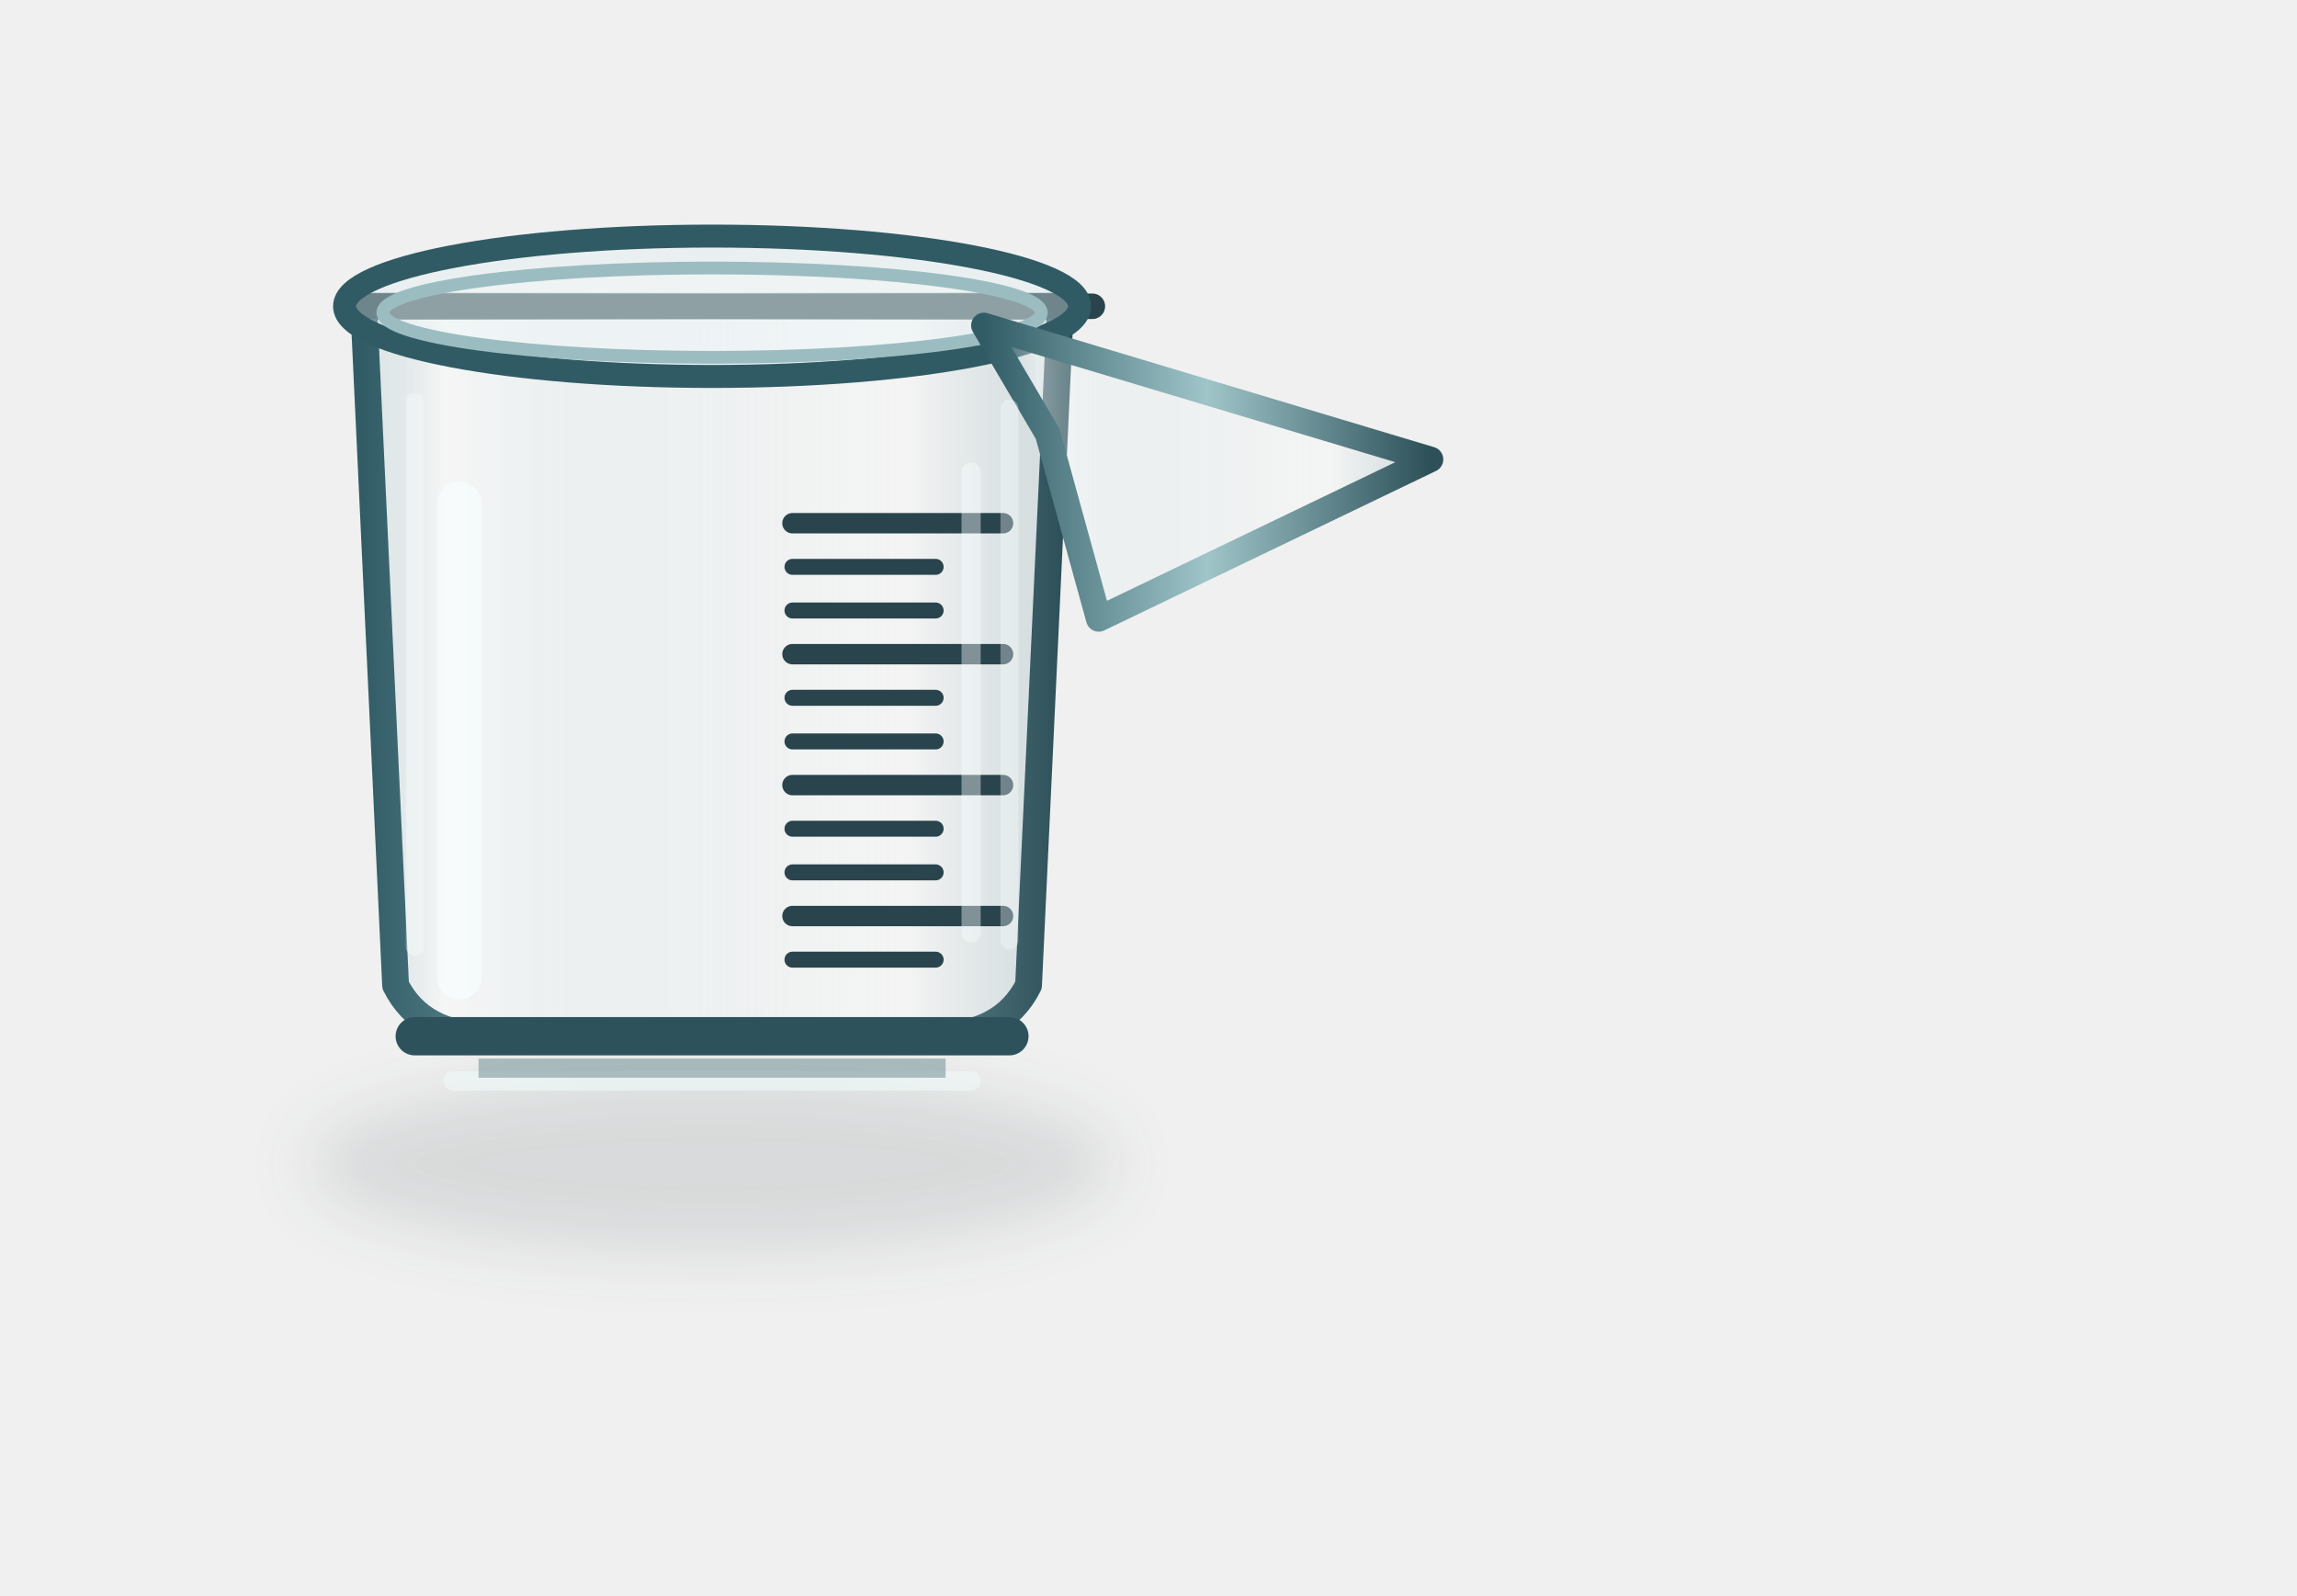
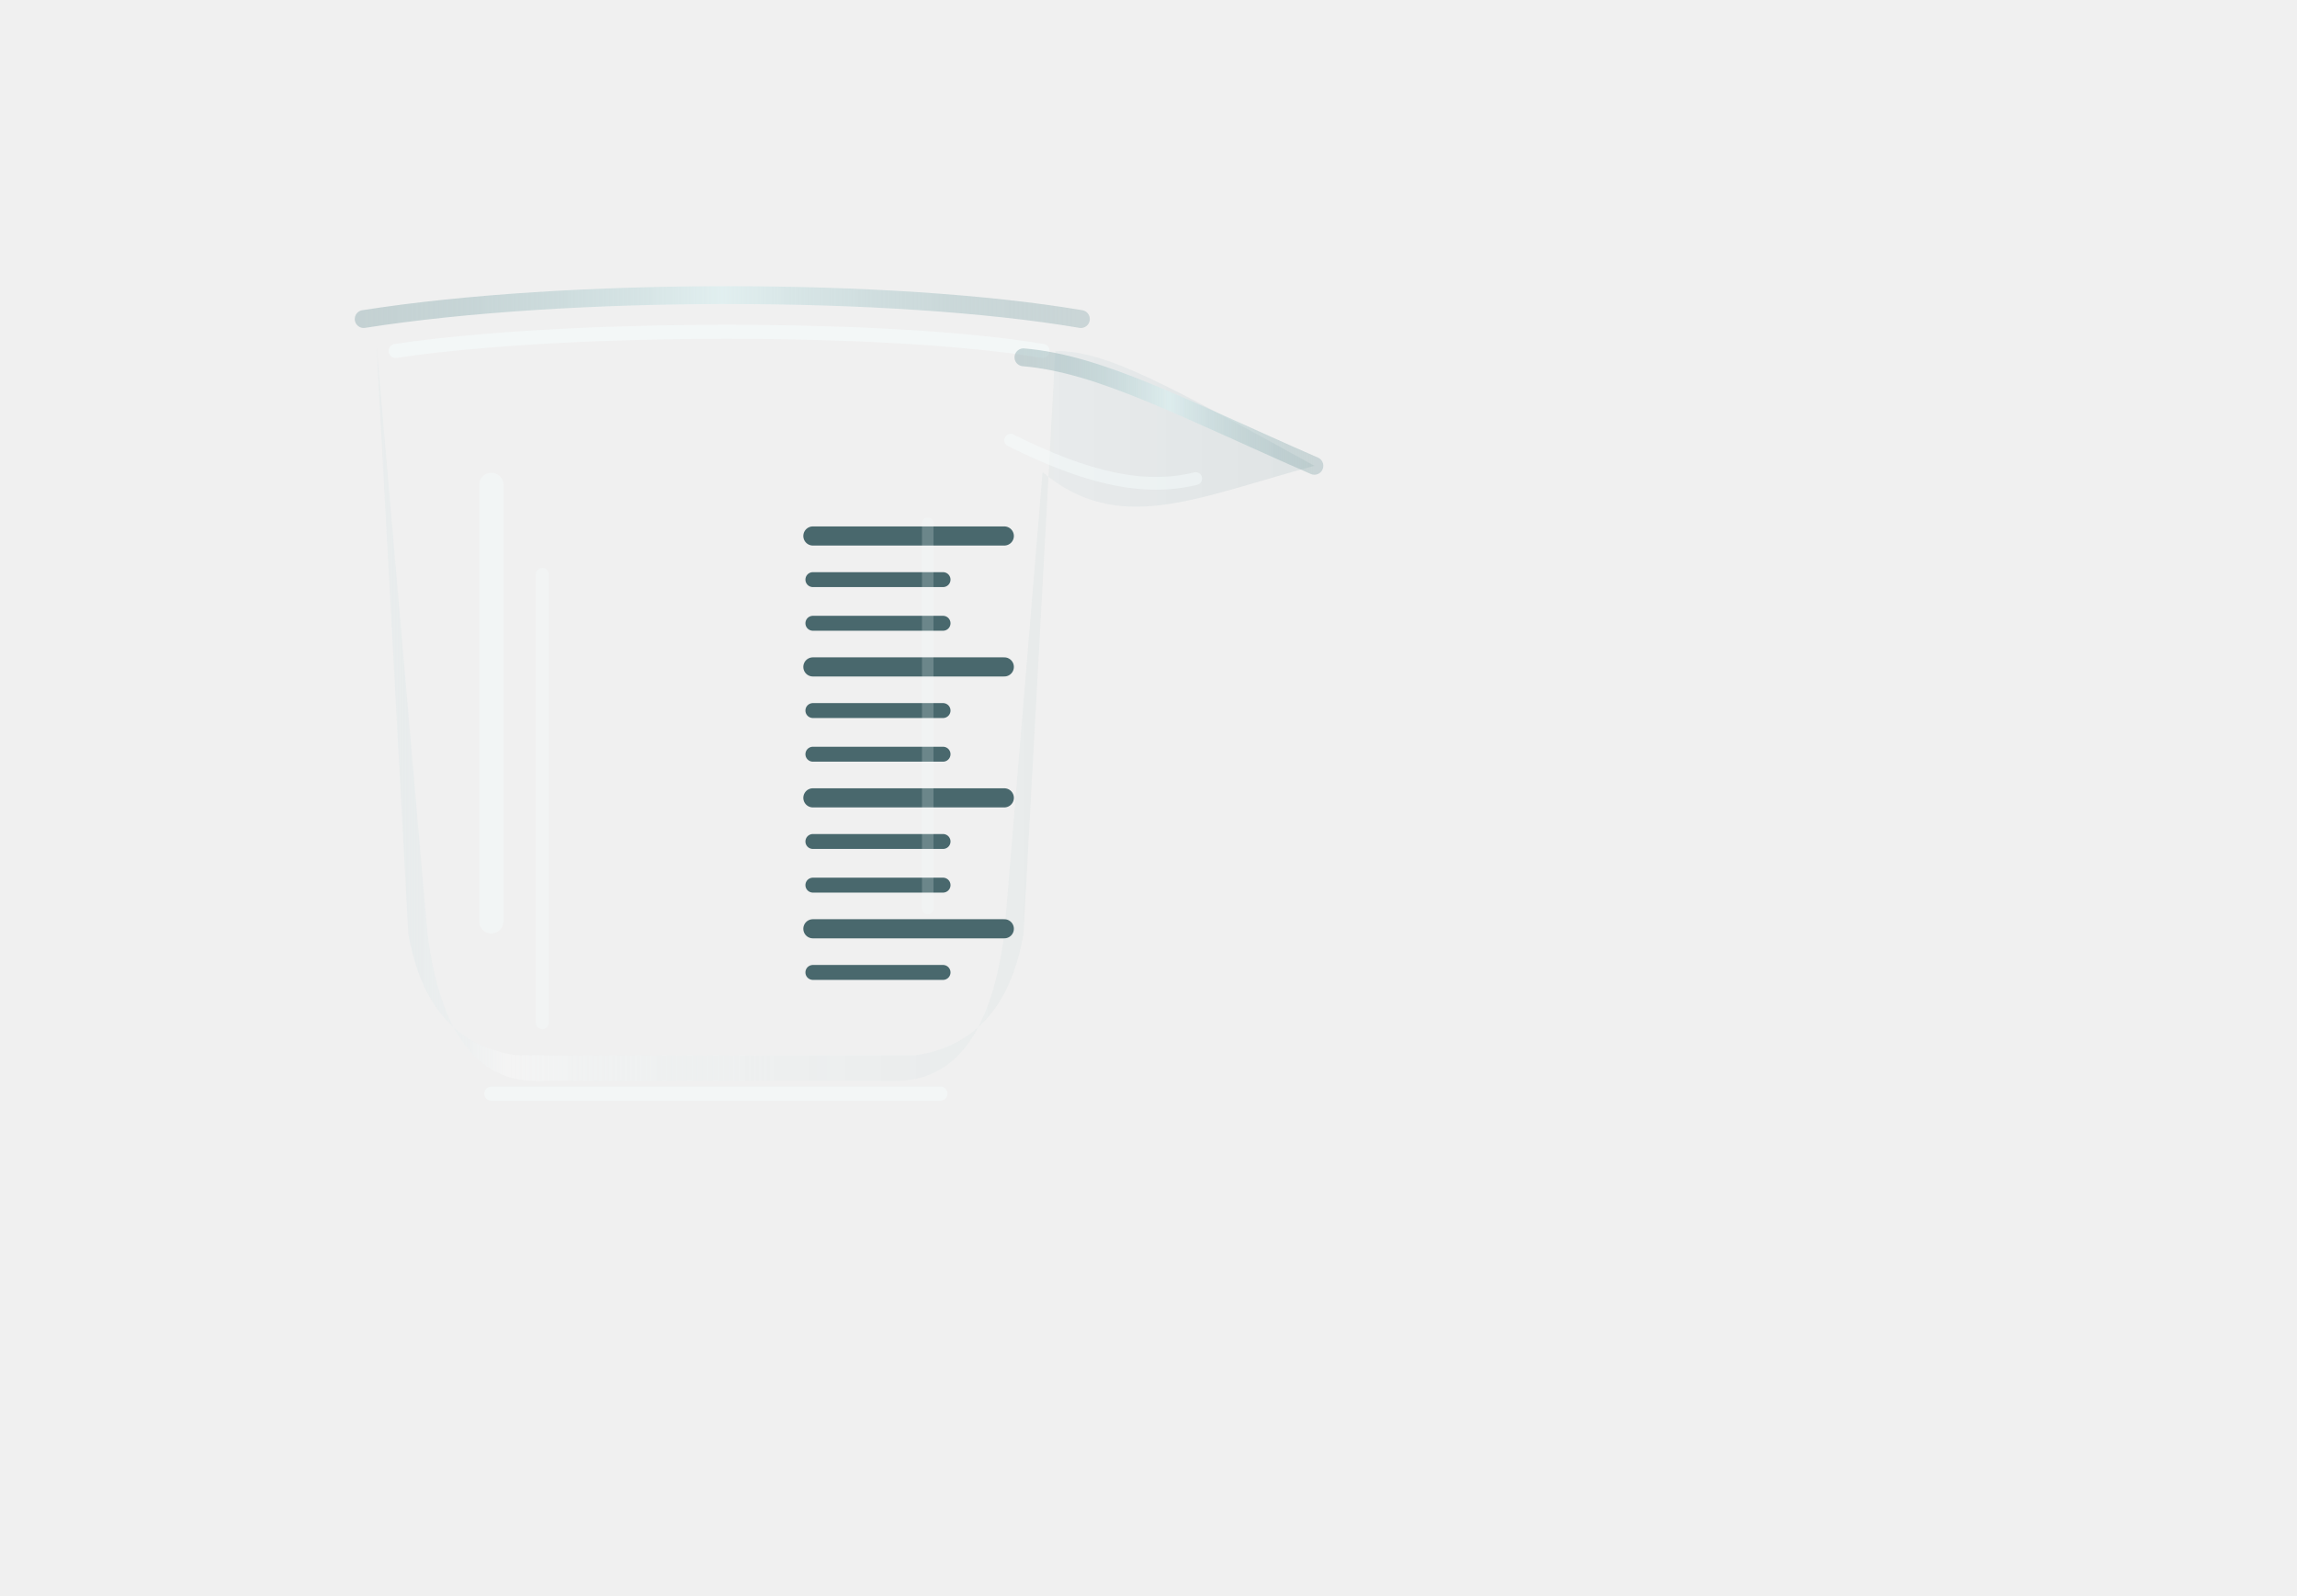
- <svg xmlns="http://www.w3.org/2000/svg" viewBox="35 12 360 250" data-asset-id="beaker-250ml" data-specification-id="beaker-250ml" data-family-id="beaker" data-capacity-ml="250" data-dimensions-mm="70 95 70" data-lod="master" data-coordinate-unit="mm" data-visual-role="apparatus-geometry" data-view-mode="construction" data-measurement-qualified="false" role="img" aria-labelledby="title desc">
+ <svg xmlns="http://www.w3.org/2000/svg" viewBox="35 12 360 250" data-asset-id="beaker-250ml" data-specification-id="beaker-250ml" data-family-id="beaker" data-capacity-ml="250" data-dimensions-mm="70 95 70" data-material-profile="open-borosilicate-vessel" data-lod="master" data-lod-detail="full" data-coordinate-unit="mm" data-visual-role="apparatus-geometry" data-view-mode="construction" data-measurement-qualified="false" data-anatomy="straight-wall-body|open-rim|integrated-pour-spout|interior-cavity|graduation-marks|flat-contact-foot" role="img" aria-labelledby="beaker-250ml-master-title beaker-250ml-master-desc">
  <defs>
    <linearGradient id="beaker-250ml-glass" x1="0" x2="1" y1="0" y2="0">
-       <stop offset="0" stop-color="#8ab5bf" stop-opacity=".16" />
-       <stop offset=".12" stop-color="#ffffff" stop-opacity=".42" />
-       <stop offset=".32" stop-color="#d7eef1" stop-opacity=".12" />
-       <stop offset=".78" stop-color="#ffffff" stop-opacity=".30" />
-       <stop offset="1" stop-color="#5d8b95" stop-opacity=".20" />
+       <stop offset="0" stop-color="#a9cbd0" stop-opacity=".10" />
+       <stop offset=".14" stop-color="#ffffff" stop-opacity=".28" />
+       <stop offset=".42" stop-color="#d5ebec" stop-opacity=".08" />
+       <stop offset="1" stop-color="#72969a" stop-opacity=".14" />
    </linearGradient>
-     <linearGradient id="beaker-250ml-glass-edge" x1="0" x2="1">
-       <stop offset="0" stop-color="#315c66" />
-       <stop offset=".5" stop-color="#9fc5c9" />
-       <stop offset="1" stop-color="#2d5059" />
+     <linearGradient id="beaker-250ml-edge" x1="0" x2="1">
+       <stop offset="0" stop-color="#70979b" stop-opacity=".34" />
+       <stop offset=".5" stop-color="#d9eff0" stop-opacity=".62" />
+       <stop offset="1" stop-color="#70979b" stop-opacity=".30" />
    </linearGradient>
-     <linearGradient id="beaker-250ml-steel" x1="0" x2="1">
-       <stop offset="0" stop-color="#26353b" />
-       <stop offset=".18" stop-color="#7c9298" />
-       <stop offset=".40" stop-color="#e2eaeb" />
-       <stop offset=".58" stop-color="#71848a" />
-       <stop offset="1" stop-color="#1e292e" />
+     <linearGradient id="beaker-250ml-ptfe" x1="0" x2="1">
+       <stop offset="0" stop-color="#d5d8d3" />
+       <stop offset=".42" stop-color="#f5f4ea" />
+       <stop offset="1" stop-color="#9da49d" />
    </linearGradient>
    <linearGradient id="beaker-250ml-rubber" x1="0" x2="1">
-       <stop offset="0" stop-color="#192328" />
-       <stop offset=".45" stop-color="#59686b" />
-       <stop offset="1" stop-color="#11191d" />
+       <stop offset="0" stop-color="#3d4a4a" />
+       <stop offset=".5" stop-color="#8a9890" />
+       <stop offset="1" stop-color="#253131" />
    </linearGradient>
    <filter id="beaker-250ml-shadow" x="-30%" y="-40%" width="160%" height="190%">
      <feGaussianBlur stdDeviation="5" />
    </filter>
-     <style>
-       .edge { stroke: url(#beaker-250ml-glass-edge); stroke-linejoin: round; }
-       .glass-fill { fill: url(#beaker-250ml-glass); }
-       .steel-fill { fill: url(#beaker-250ml-steel); }
-       .rubber-fill { fill: url(#beaker-250ml-rubber); }
-       .detail { stroke: #29444c; stroke-linecap: round; stroke-linejoin: round; }
-       .highlight { stroke: #f8ffff; stroke-linecap: round; fill: none; }
-     </style>
+     <style>.glass-fill{fill:url(#beaker-250ml-glass)}.glass-edge{fill:none;stroke:url(#beaker-250ml-edge);stroke-linecap:round;stroke-linejoin:round}.detail{stroke:#49686d;stroke-linecap:round;stroke-linejoin:round;fill:none}.highlight{stroke:#f7ffff;stroke-linecap:round;stroke-linejoin:round;fill:none}.ptfe-fill{fill:url(#beaker-250ml-ptfe)}.rubber-fill{fill:url(#beaker-250ml-rubber)}</style>
  </defs>
-   <g data-layer="shadow">
-     <ellipse cx="146.6" cy="194.4" rx="63.336" ry="14" fill="#203137" opacity=".12" filter="url(#beaker-250ml-shadow)" />
+   <g data-layer="body" data-part="vessel.body">
+     <path d="M 94 66 L 99 158.4 Q 102 175.4 116 177.4 H 178.4 Q 192.4 175.4 195.4 158.4 L 200.4 67 C 208.4 67 217.4 72 241 85 C 222.4 90 210.4 96 198.4 86 L 192.4 158.4 Q 189.4 181.4 175.4 181.4 H 119 Q 105 181.4 102 158.4 L 94 66 Z" class="glass-fill" />
  </g>
  <g data-layer="glass-back" data-part="vessel.body">
-     <path d="M92 60L97 166.4Q101 174.4 112 174.4H181.2Q192.2 174.4 196.2 166.4L201.2 60Z" class="glass-fill edge" stroke-width="4.2" />
+     <path d="M101 82v77.4" class="glass-edge" stroke-width="2" opacity=".54" />
+     <path d="M192.4 86v72.4" class="glass-edge" stroke-width="1.8" opacity=".42" />
  </g>
  <g data-layer="liquid" data-runtime="true" opacity="0" />
  <g data-layer="meniscus" data-runtime="true" opacity="0" />
  <g data-layer="rim" data-part="vessel.rim">
-     <path d="M90 60H206.2" class="detail" stroke-width="4" />
-     <ellipse cx="146.6" cy="60" rx="57.6" ry="11" fill="#e1f1f2" fill-opacity=".38" stroke="#315b64" stroke-width="3.6" />
-     <ellipse cx="146.6" cy="61" rx="51.6" ry="7" fill="#ffffff" fill-opacity=".22" stroke="#9bbdc1" stroke-width="2" />
+     <path d="M92 62C123.79 57 174.86 57 204.4 62" class="glass-edge" stroke-width="2.8" />
+     <path d="M97 67C123.79 63 174.86 63 198.4 67" class="highlight" stroke-width="2.2" opacity=".46" />
  </g>
-   <g data-layer="spout" data-part="vessel.spout">
-     <path d="M189.2 63L259.2 84L207.2 109L199.2 80Z" class="glass-fill edge" stroke-width="4" />
+   <g data-layer="spout" data-part="vessel.spout" data-spout-root="rim-continuity">
+     <path d="M195.4 68C207.4 69 220.4 76 241 85" class="glass-edge" stroke-width="2.8" />
+     <path d="M193.4 81C205.4 87 214.4 89 222.4 87" class="highlight" stroke-width="2" opacity=".42" />
  </g>
  <g data-layer="graduation" data-part="vessel.scale">
-     <path d="M159.2 94.00h33.00" class="detail" stroke-width="3.20" />
-     <path d="M159.2 100.84h22.44" class="detail" stroke-width="2.50" />
-     <path d="M159.2 107.68h22.44" class="detail" stroke-width="2.50" />
-     <path d="M159.2 114.52h33.00" class="detail" stroke-width="3.20" />
-     <path d="M159.2 121.36h22.44" class="detail" stroke-width="2.50" />
-     <path d="M159.2 128.20h22.44" class="detail" stroke-width="2.50" />
-     <path d="M159.2 135.04h33.00" class="detail" stroke-width="3.20" />
-     <path d="M159.2 141.88h22.44" class="detail" stroke-width="2.50" />
-     <path d="M159.2 148.72h22.44" class="detail" stroke-width="2.50" />
-     <path d="M159.2 155.56h33.00" class="detail" stroke-width="3.20" />
-     <path d="M159.2 162.40h22.44" class="detail" stroke-width="2.50" />
+     <path d="M162.4 96h30" class="detail" stroke-width="3" />
+     <path d="M162.4 102.84h20.4" class="detail" stroke-width="2.34" />
+     <path d="M162.4 109.68h20.4" class="detail" stroke-width="2.34" />
+     <path d="M162.4 116.52h30" class="detail" stroke-width="3" />
+     <path d="M162.4 123.36h20.4" class="detail" stroke-width="2.34" />
+     <path d="M162.4 130.2h20.4" class="detail" stroke-width="2.34" />
+     <path d="M162.4 137.04h30" class="detail" stroke-width="3" />
+     <path d="M162.4 143.88h20.4" class="detail" stroke-width="2.34" />
+     <path d="M162.4 150.72h20.4" class="detail" stroke-width="2.34" />
+     <path d="M162.4 157.56h30" class="detail" stroke-width="3" />
+     <path d="M162.4 164.4h20.4" class="detail" stroke-width="2.34" />
  </g>
-   <g data-layer="base" data-part="vessel.base">
-     <path d="M100 174.4H193.2" stroke="#2d525b" stroke-width="6" stroke-linecap="round" />
-     <path d="M106 181.4H187.2" stroke="#f1fbfb" stroke-width="3" stroke-linecap="round" opacity=".54" />
+   <g data-layer="contact-base" data-part="vessel.contact-foot">
+     <path d="M104 178.4H190.4" class="glass-edge" stroke-width="5" opacity=".72" />
+     <path d="M112 183.4H182.4" class="highlight" stroke-width="2.2" opacity=".42" />
  </g>
-   <g data-layer="hardware">
-     <path d="M110 179.4h73.2" stroke="#78969b" stroke-width="3" opacity=".58" />
-   </g>
-   <g data-layer="glass-front">
-     <path d="M100 75v85.4M193.2 76v83.4" stroke="#ffffff" stroke-width="2.8" opacity=".34" class="highlight" />
+   <g data-layer="glass-front" data-part="vessel.body">
+     <path d="M112 88v68.4" class="highlight" stroke-width="3.8" opacity=".34" />
+     <path d="M180.4 94v60.4" class="highlight" stroke-width="1.8" opacity=".20" />
  </g>
  <g data-layer="highlight">
-     <path d="M107 91v74.1" stroke="#ffffff" stroke-width="7" opacity=".56" class="highlight" />
-     <path d="M187.2 86v72.2" stroke="#6d9aa2" stroke-width="3" opacity=".42" class="highlight" />
+     <path d="M120 102v70.3" class="highlight" stroke-width="2" opacity=".26" />
+   </g>
+   <g data-layer="construction-detail">
+     <path d="M104 100.48h86.4" class="glass-edge" stroke-width="1.4" opacity=".34" />
+     <path d="M107 110.96h80.4" class="glass-edge" stroke-width="1.4" opacity=".34" />
+     <path d="M110 121.44h74.4" class="glass-edge" stroke-width="1.4" opacity=".34" />
+     <path d="M113 131.92h68.4" class="glass-edge" stroke-width="1.4" opacity=".34" />
  </g>
  <g data-layer="accessibility">
-     <rect x="77" y="43" width="194.2" height="146.4" fill="none" stroke="#79d0d5" stroke-width="2" stroke-dasharray="8 8" opacity="0" />
+     <rect x="82" y="45" width="168.4" height="146.4" fill="none" stroke="#79c5c8" stroke-width="2" stroke-dasharray="8 8" opacity="0" />
  </g>
</svg>
